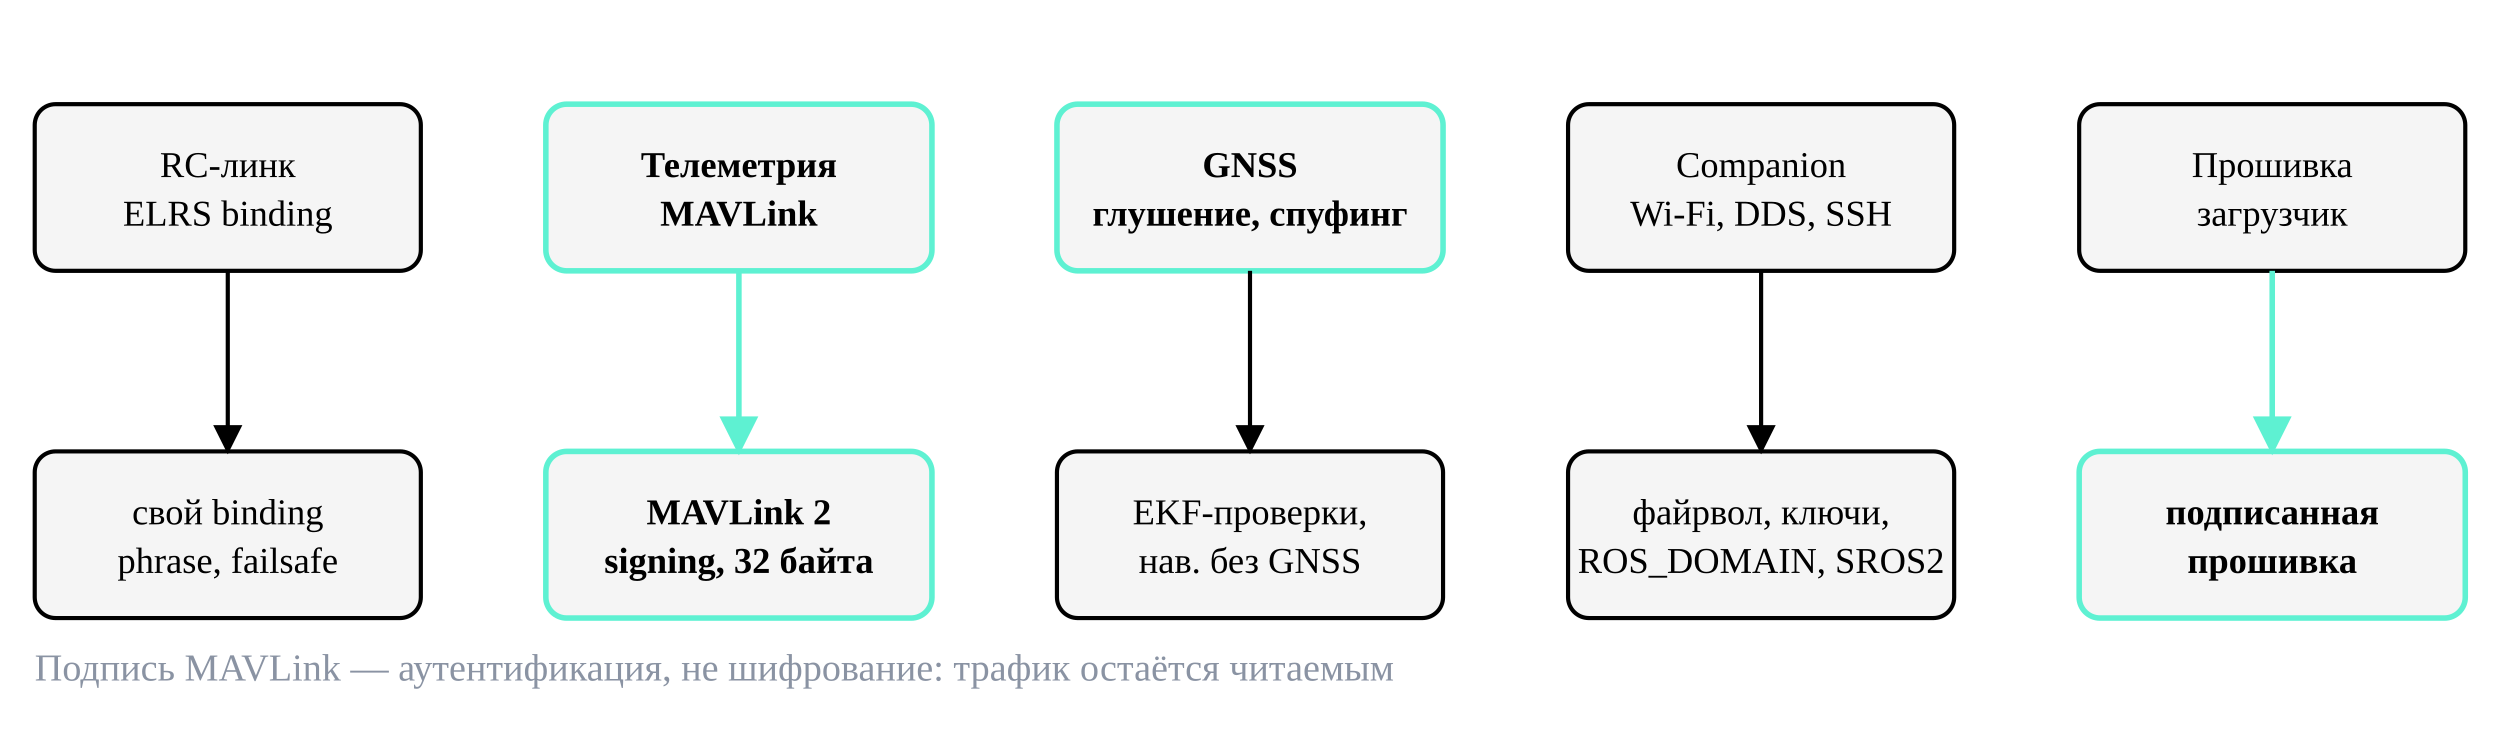
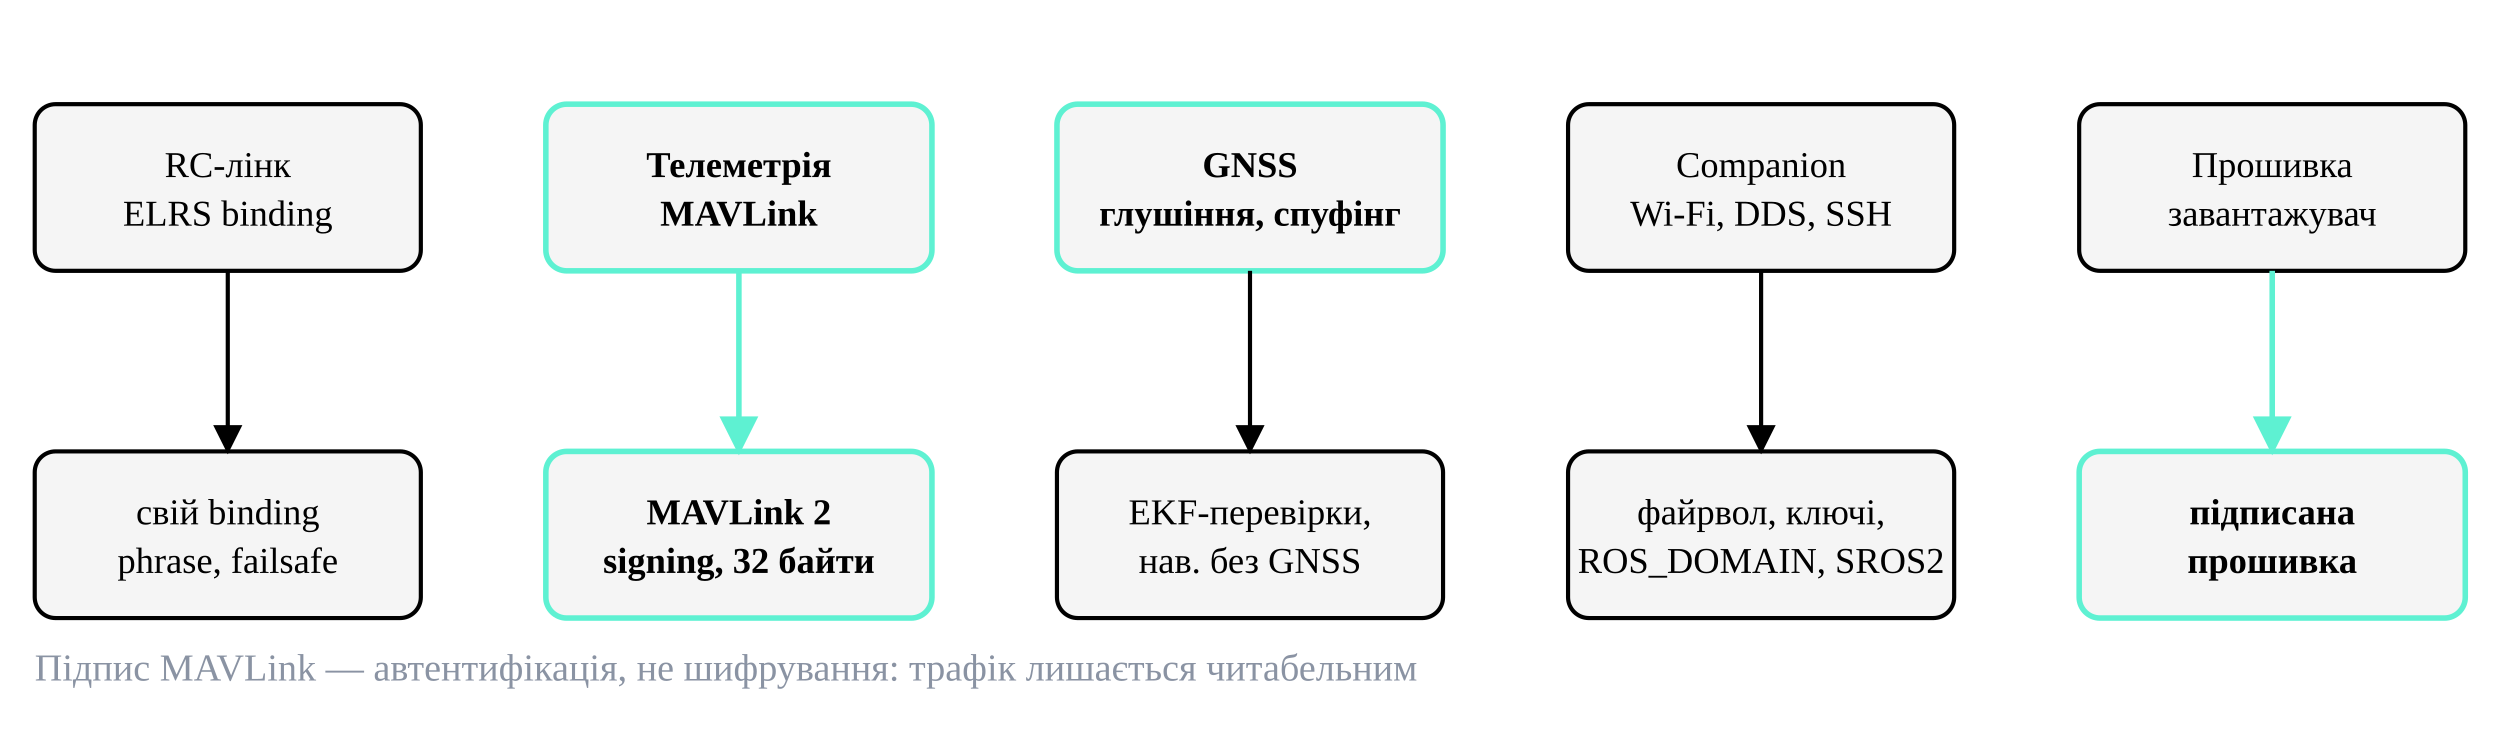
<svg xmlns="http://www.w3.org/2000/svg" viewBox="0 0 720 210" width="100%" role="img" aria-labelledby="t" style="max-width:720px;display:block;margin:0 auto">
  <style>text{font-family: var(--gc-font-mono, ui-monospace, Menlo, monospace); font-size: 12px;fill:currentColor} .m{fill:var(--gc-ink-muted, #8a93a3)} .a{fill:var(--gc-accent-hud, #5ef1d2)} .w{fill:var(--gc-signal-amber, #f0b24c)} .d{fill:var(--gc-signal-red, #e8636b)} .box{fill:var(--gc-surface-200, rgba(128,128,128,0.08));stroke:currentColor;stroke-width:1.2} .boxa{fill:var(--gc-surface-200, rgba(128,128,128,0.08));stroke:var(--gc-accent-hud, #5ef1d2);stroke-width:1.6} .ln{stroke:currentColor;stroke-width:1.2;fill:none} .lna{stroke:var(--gc-accent-hud, #5ef1d2);stroke-width:1.6;fill:none} .lnm{stroke:var(--gc-ink-muted, #8a93a3);stroke-width:1;fill:none;stroke-dasharray:4 3} .t{font-size:11px} .b{font-weight:600}</style>
  <defs>
    <marker id="ar" viewBox="0 0 10 10" refX="9" refY="5" markerWidth="7" markerHeight="7" orient="auto-start-reverse">
      <path d="M0 0L10 5L0 10z" fill="currentColor" />
    </marker>
    <marker id="ara" viewBox="0 0 10 10" refX="9" refY="5" markerWidth="7" markerHeight="7" orient="auto-start-reverse">
      <path d="M0 0L10 5L0 10z" fill="var(--gc-accent-hud, #5ef1d2)" />
    </marker>
  </defs>
  <rect class="box" x="10.0" y="30" width="111.2" height="48" rx="6" />
-   <text x="65.6" y="51.0" text-anchor="middle" style="font-size:10.5px">RC-линк</text>
+   <text x="65.6" y="51.0" text-anchor="middle" style="font-size:10.5px">RC-лінк</text>
  <text x="65.6" y="65.0" text-anchor="middle" style="font-size:10.5px">ELRS binding</text>
  <rect class="boxa" x="157.2" y="30" width="111.2" height="48" rx="6" />
-   <text x="212.8" y="51.0" text-anchor="middle" class="b" style="font-size:10.5px">Телеметрия</text>
+   <text x="212.8" y="51.0" text-anchor="middle" class="b" style="font-size:10.5px">Телеметрія</text>
  <text x="212.8" y="65.0" text-anchor="middle" class="b" style="font-size:10.5px">MAVLink</text>
  <rect class="boxa" x="304.4" y="30" width="111.2" height="48" rx="6" />
  <text x="360.0" y="51.0" text-anchor="middle" class="b" style="font-size:10.5px">GNSS</text>
-   <text x="360.0" y="65.0" text-anchor="middle" class="b" style="font-size:10.5px">глушение, спуфинг</text>
+   <text x="360.0" y="65.0" text-anchor="middle" class="b" style="font-size:10.5px">глушіння, спуфінг</text>
  <rect class="box" x="451.6" y="30" width="111.2" height="48" rx="6" />
  <text x="507.2" y="51.0" text-anchor="middle" style="font-size:10.5px">Companion</text>
  <text x="507.2" y="65.0" text-anchor="middle" style="font-size:10.5px">Wi-Fi, DDS, SSH</text>
  <rect class="box" x="598.8" y="30" width="111.2" height="48" rx="6" />
  <text x="654.4" y="51.0" text-anchor="middle" style="font-size:10.5px">Прошивка</text>
-   <text x="654.4" y="65.0" text-anchor="middle" style="font-size:10.5px">загрузчик</text>
+   <text x="654.4" y="65.0" text-anchor="middle" style="font-size:10.5px">завантажувач</text>
  <rect class="box" x="10.0" y="130" width="111.2" height="48" rx="6" />
-   <text x="65.6" y="151.0" text-anchor="middle" style="font-size:10.5px">свой binding</text>
+   <text x="65.6" y="151.0" text-anchor="middle" style="font-size:10.5px">свій binding</text>
  <text x="65.6" y="165.0" text-anchor="middle" style="font-size:10.5px">phrase, failsafe</text>
  <rect class="boxa" x="157.2" y="130" width="111.2" height="48" rx="6" />
  <text x="212.8" y="151.0" text-anchor="middle" class="b" style="font-size:10.5px">MAVLink 2</text>
-   <text x="212.8" y="165.0" text-anchor="middle" class="b" style="font-size:10.5px">signing, 32 байта</text>
+   <text x="212.8" y="165.0" text-anchor="middle" class="b" style="font-size:10.5px">signing, 32 байти</text>
  <rect class="box" x="304.4" y="130" width="111.2" height="48" rx="6" />
-   <text x="360.0" y="151.0" text-anchor="middle" style="font-size:10.5px">EKF-проверки,</text>
+   <text x="360.0" y="151.0" text-anchor="middle" style="font-size:10.5px">EKF-перевірки,</text>
  <text x="360.0" y="165.0" text-anchor="middle" style="font-size:10.5px">нав. без GNSS</text>
  <rect class="box" x="451.6" y="130" width="111.2" height="48" rx="6" />
-   <text x="507.2" y="151.0" text-anchor="middle" style="font-size:10.5px">файрвол, ключи,</text>
+   <text x="507.2" y="151.0" text-anchor="middle" style="font-size:10.5px">файрвол, ключі,</text>
  <text x="507.2" y="165.0" text-anchor="middle" style="font-size:10.5px">ROS_DOMAIN, SROS2</text>
  <rect class="boxa" x="598.8" y="130" width="111.2" height="48" rx="6" />
-   <text x="654.4" y="151.0" text-anchor="middle" class="b" style="font-size:10.5px">подписанная</text>
+   <text x="654.4" y="151.0" text-anchor="middle" class="b" style="font-size:10.5px">підписана</text>
  <text x="654.4" y="165.0" text-anchor="middle" class="b" style="font-size:10.5px">прошивка</text>
  <path class="ln" d="M65.6 78 L65.6 130" marker-end="url(#ar)" />
  <path class="lna" d="M212.8 78 L212.8 130" marker-end="url(#ara)" />
  <path class="ln" d="M360.0 78 L360.0 130" marker-end="url(#ar)" />
  <path class="ln" d="M507.2 78 L507.2 130" marker-end="url(#ar)" />
  <path class="lna" d="M654.4 78 L654.4 130" marker-end="url(#ara)" />
-   <text x="10" y="196" text-anchor="start" class="m t">Подпись MAVLink — аутентификация, не шифрование: трафик остаётся читаемым</text>
+   <text x="10" y="196" text-anchor="start" class="m t">Підпис MAVLink — автентифікація, не шифрування: трафік лишається читабельним</text>
</svg>
